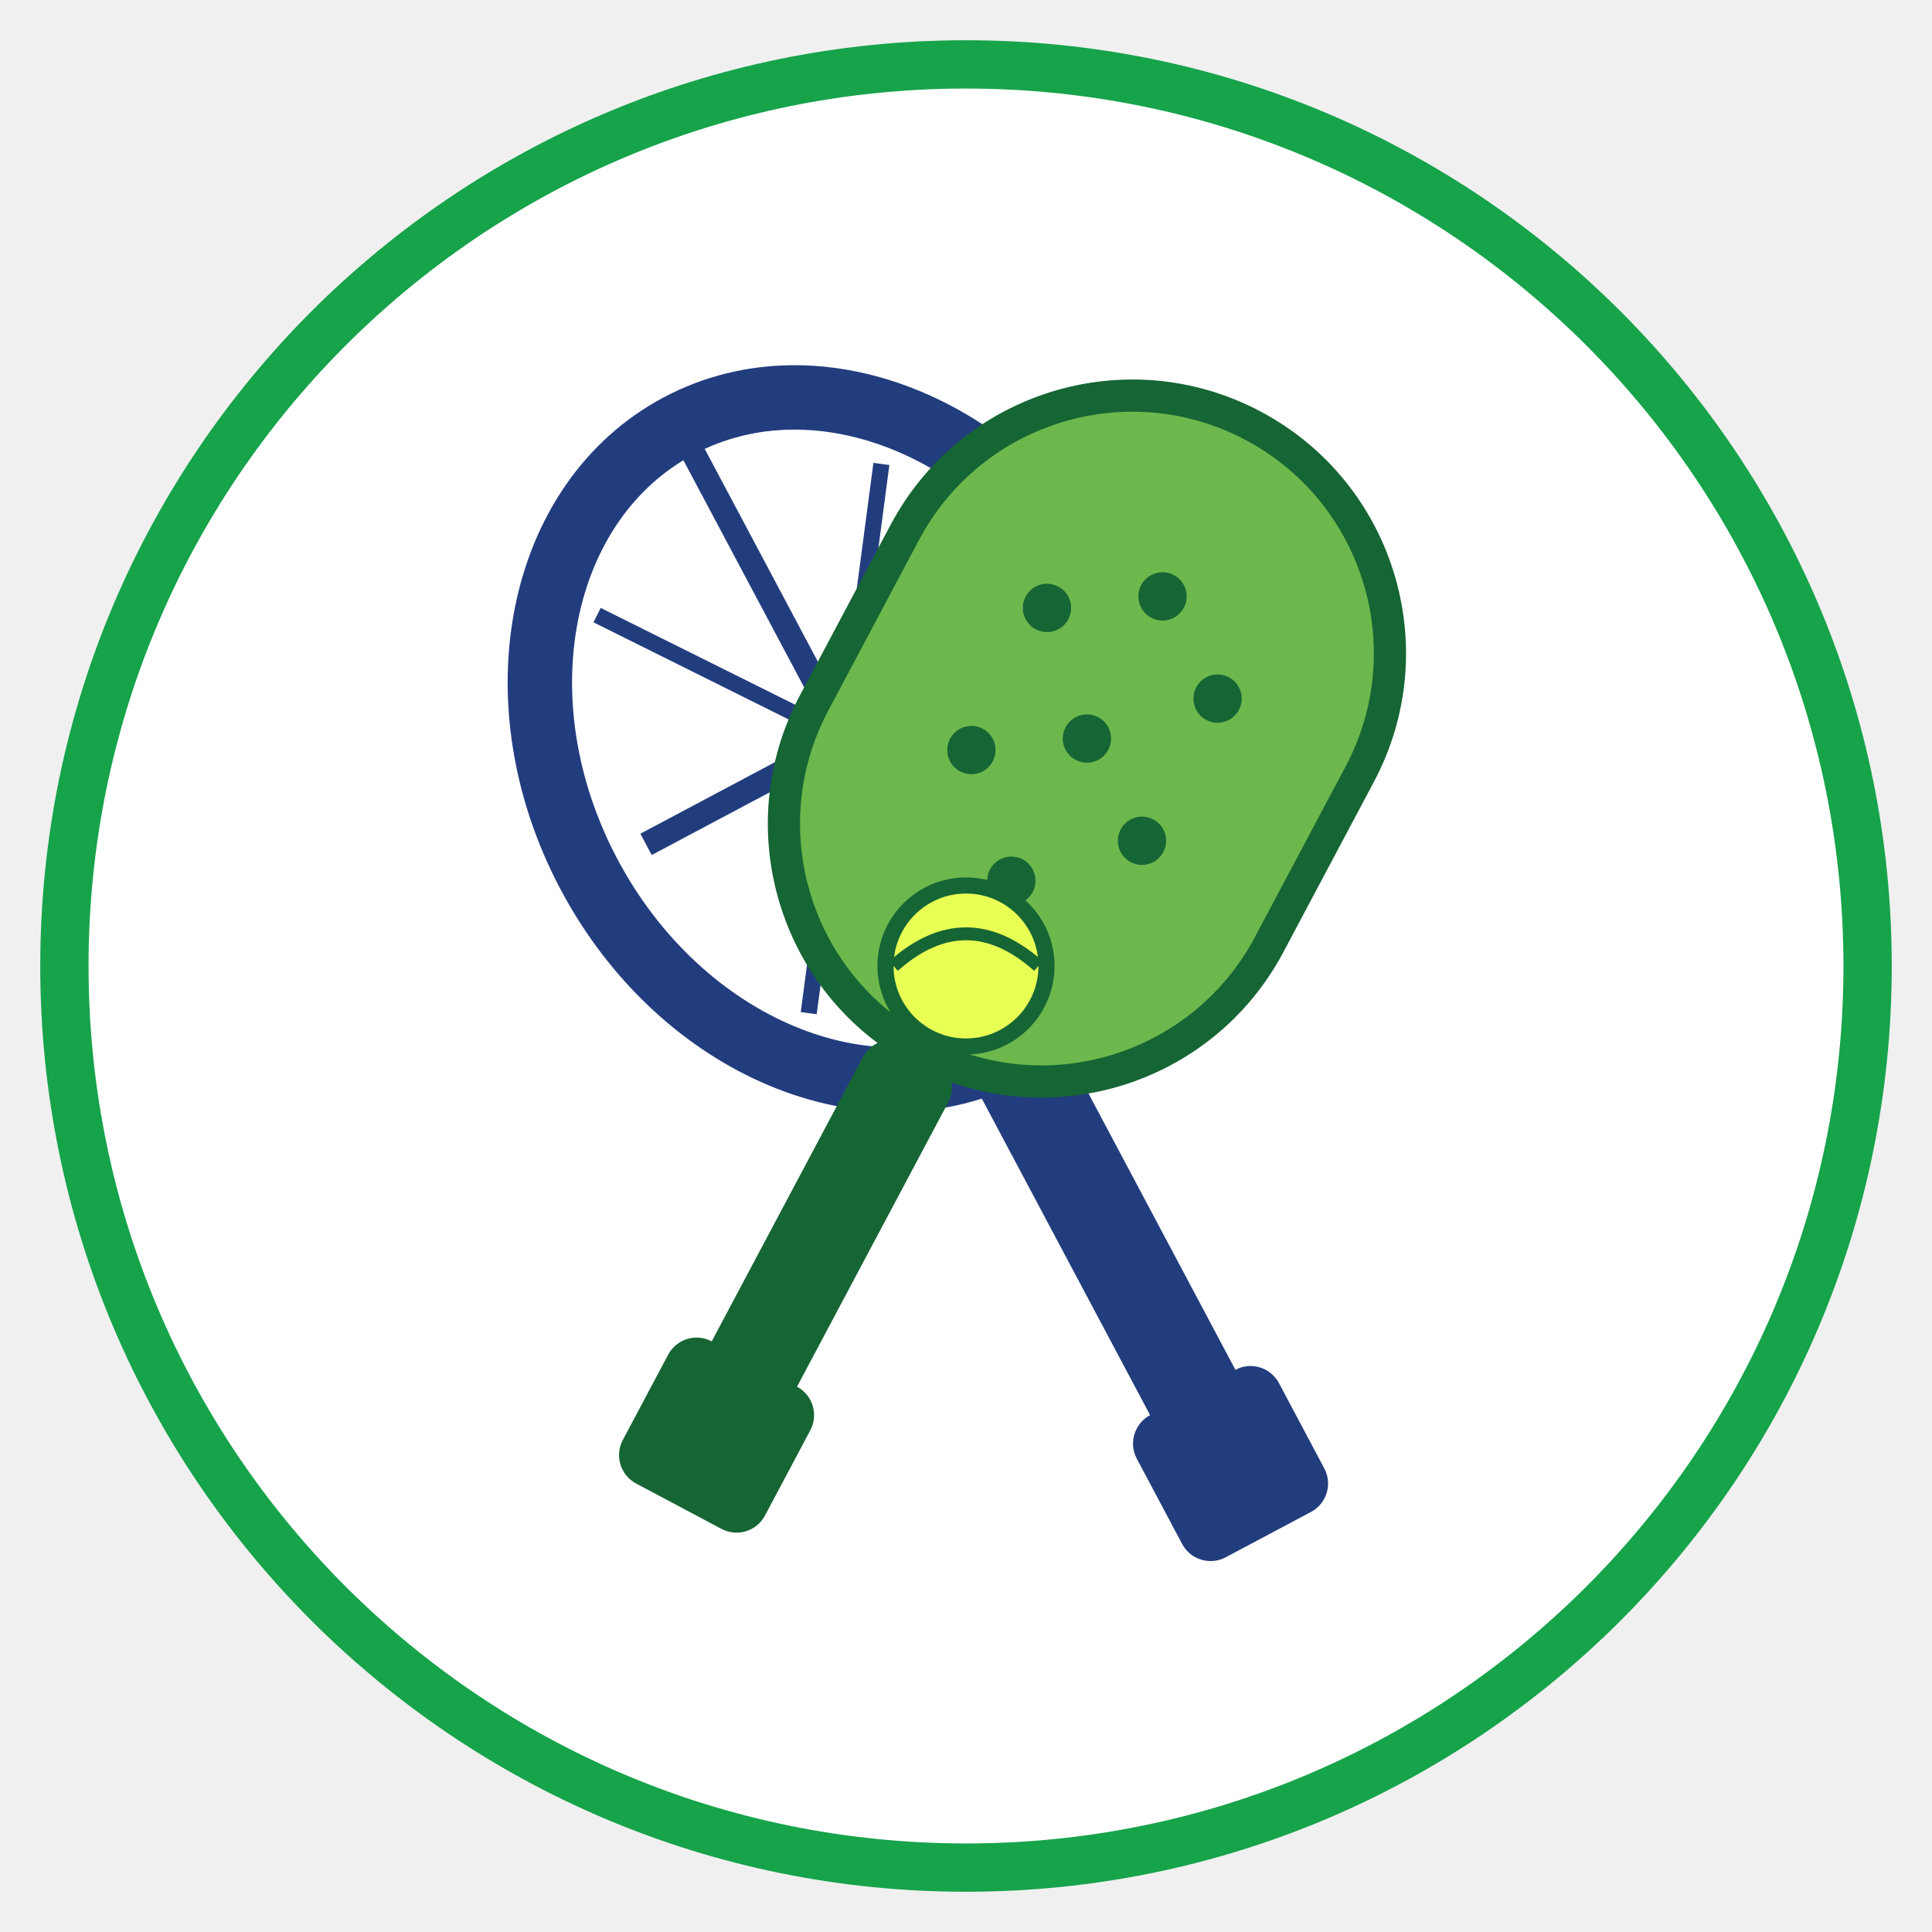
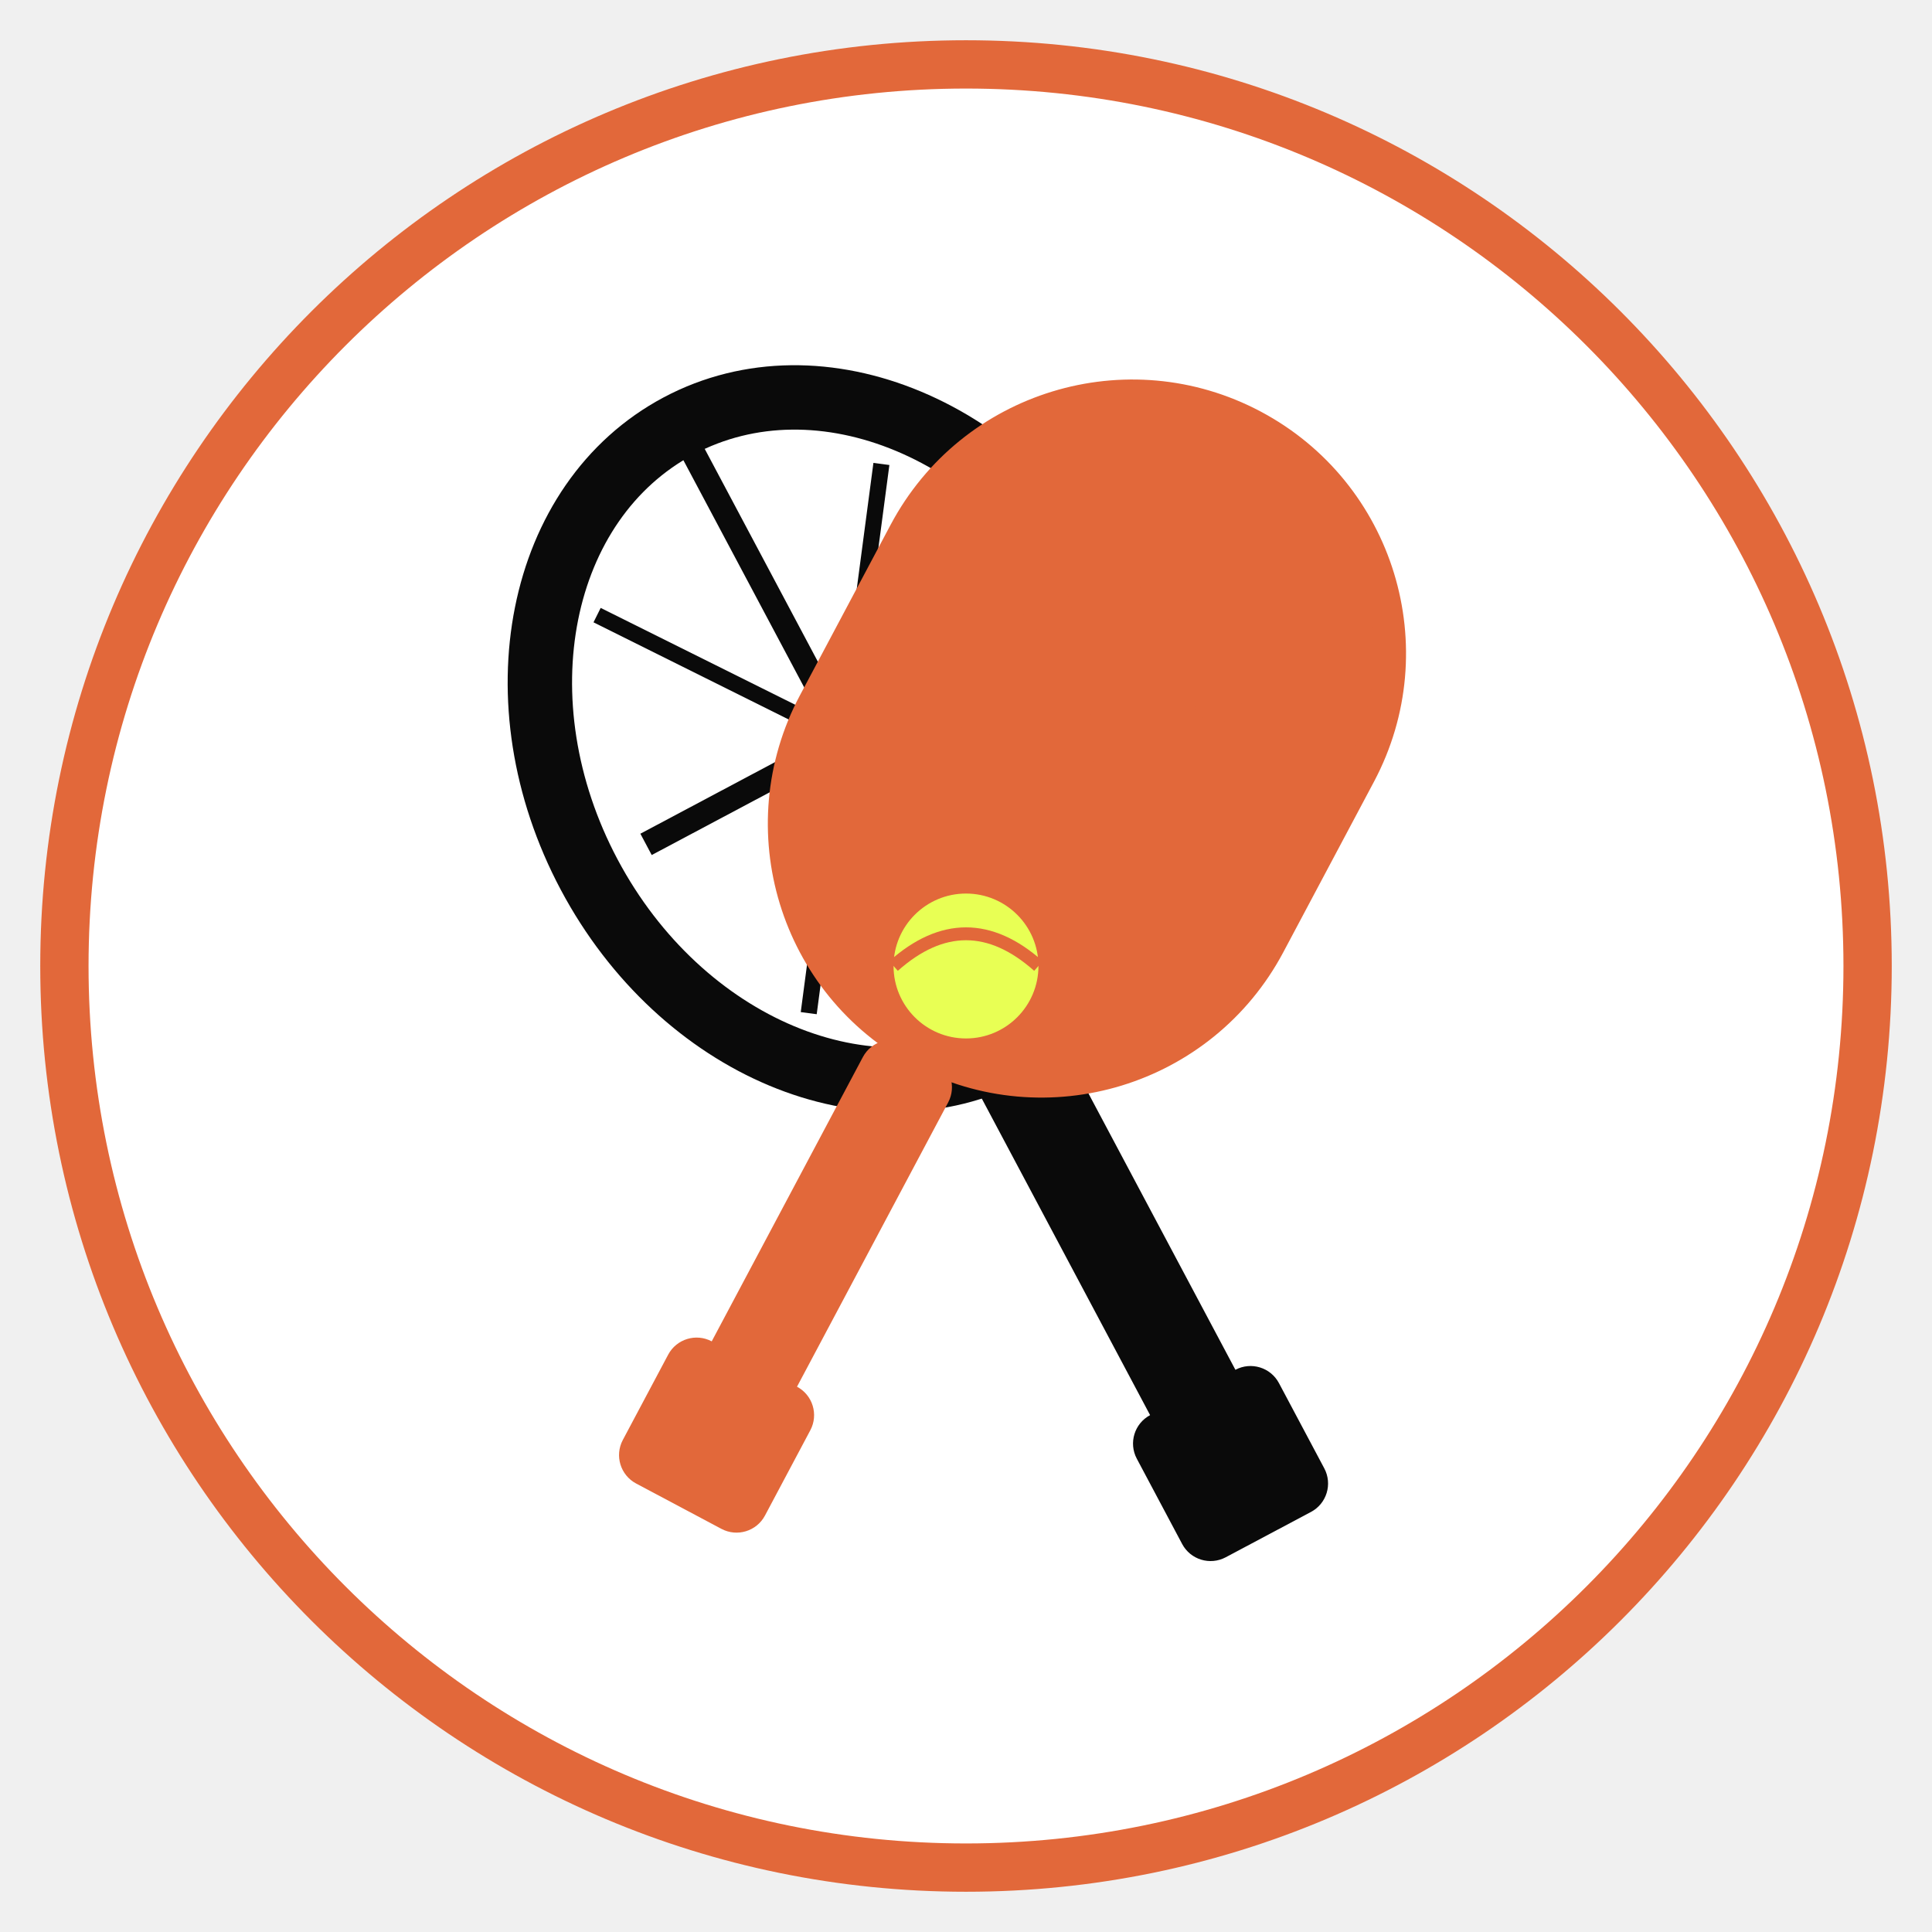
<svg xmlns="http://www.w3.org/2000/svg" viewBox="0 0 120 120" fill="none">
-   <circle cx="60" cy="60" r="56" stroke="#16A34A" stroke-width="3" fill="#FFFFFF" />
+   <circle cx="60" cy="60" r="56" stroke="#e2683a" stroke-width="3" fill="#FFFFFF" />
  <g transform="rotate(-28 60 60)">
-     <ellipse cx="60" cy="44" rx="18" ry="22" stroke="#223D7E" stroke-width="4" fill="none" />
-     <line x1="46" y1="44" x2="74" y2="44" stroke="#223D7E" stroke-width="1.5" />
-     <line x1="60" y1="22" x2="60" y2="66" stroke="#223D7E" stroke-width="1.5" />
-     <line x1="50" y1="30" x2="70" y2="58" stroke="#223D7E" stroke-width="1" />
-     <line x1="70" y1="30" x2="50" y2="58" stroke="#223D7E" stroke-width="1" />
-     <rect x="57" y="64" width="6" height="28" rx="2" fill="#223D7E" />
-     <rect x="55" y="90" width="10" height="10" rx="2" fill="#223D7E" />
+     <ellipse cx="60" cy="44" rx="18" ry="22" stroke="#0a0a0a" stroke-width="4" fill="none" />
+     <line x1="46" y1="44" x2="74" y2="44" stroke="#0a0a0a" stroke-width="1.5" />
+     <line x1="60" y1="22" x2="60" y2="66" stroke="#0a0a0a" stroke-width="1.5" />
+     <line x1="50" y1="30" x2="70" y2="58" stroke="#0a0a0a" stroke-width="1" />
+     <line x1="70" y1="30" x2="50" y2="58" stroke="#0a0a0a" stroke-width="1" />
+     <rect x="57" y="64" width="6" height="28" rx="2" fill="#0a0a0a" />
+     <rect x="55" y="90" width="10" height="10" rx="2" fill="#0a0a0a" />
  </g>
  <g transform="rotate(28 60 60)">
-     <rect x="44" y="22" width="32" height="44" rx="16" fill="#6DB84D" stroke="#166534" stroke-width="2" />
-     <circle cx="54" cy="38" r="1.5" fill="#166534" />
-     <circle cx="60" cy="34" r="1.5" fill="#166534" />
-     <circle cx="66" cy="38" r="1.5" fill="#166534" />
-     <circle cx="54" cy="48" r="1.5" fill="#166534" />
-     <circle cx="60" cy="44" r="1.5" fill="#166534" />
-     <circle cx="66" cy="48" r="1.5" fill="#166534" />
-     <circle cx="60" cy="54" r="1.5" fill="#166534" />
-     <rect x="57" y="66" width="6" height="24" rx="2" fill="#166534" />
-     <rect x="55" y="88" width="10" height="10" rx="2" fill="#166534" />
+     <rect x="44" y="22" width="32" height="44" rx="16" fill="#e2683a" stroke="#e2683a" stroke-width="2" />
+     <circle cx="54" cy="38" r="1.5" fill="#e2683a" />
+     <circle cx="60" cy="34" r="1.5" fill="#e2683a" />
+     <circle cx="66" cy="38" r="1.5" fill="#e2683a" />
+     <circle cx="54" cy="48" r="1.5" fill="#e2683a" />
+     <circle cx="60" cy="44" r="1.5" fill="#e2683a" />
+     <circle cx="66" cy="48" r="1.5" fill="#e2683a" />
+     <circle cx="60" cy="54" r="1.5" fill="#e2683a" />
+     <rect x="57" y="66" width="6" height="24" rx="2" fill="#e2683a" />
+     <rect x="55" y="88" width="10" height="10" rx="2" fill="#e2683a" />
  </g>
-   <circle cx="60" cy="60" r="5" fill="#E8FF54" stroke="#166534" stroke-width="1" />
-   <path d="M55.5 60 Q60 56 64.5 60" stroke="#166534" stroke-width="0.8" fill="none" />
+   <circle cx="60" cy="60" r="5" fill="#E8FF54" stroke="#e2683a" stroke-width="1" />
+   <path d="M55.5 60 Q60 56 64.5 60" stroke="#e2683a" stroke-width="0.8" fill="none" />
</svg>
